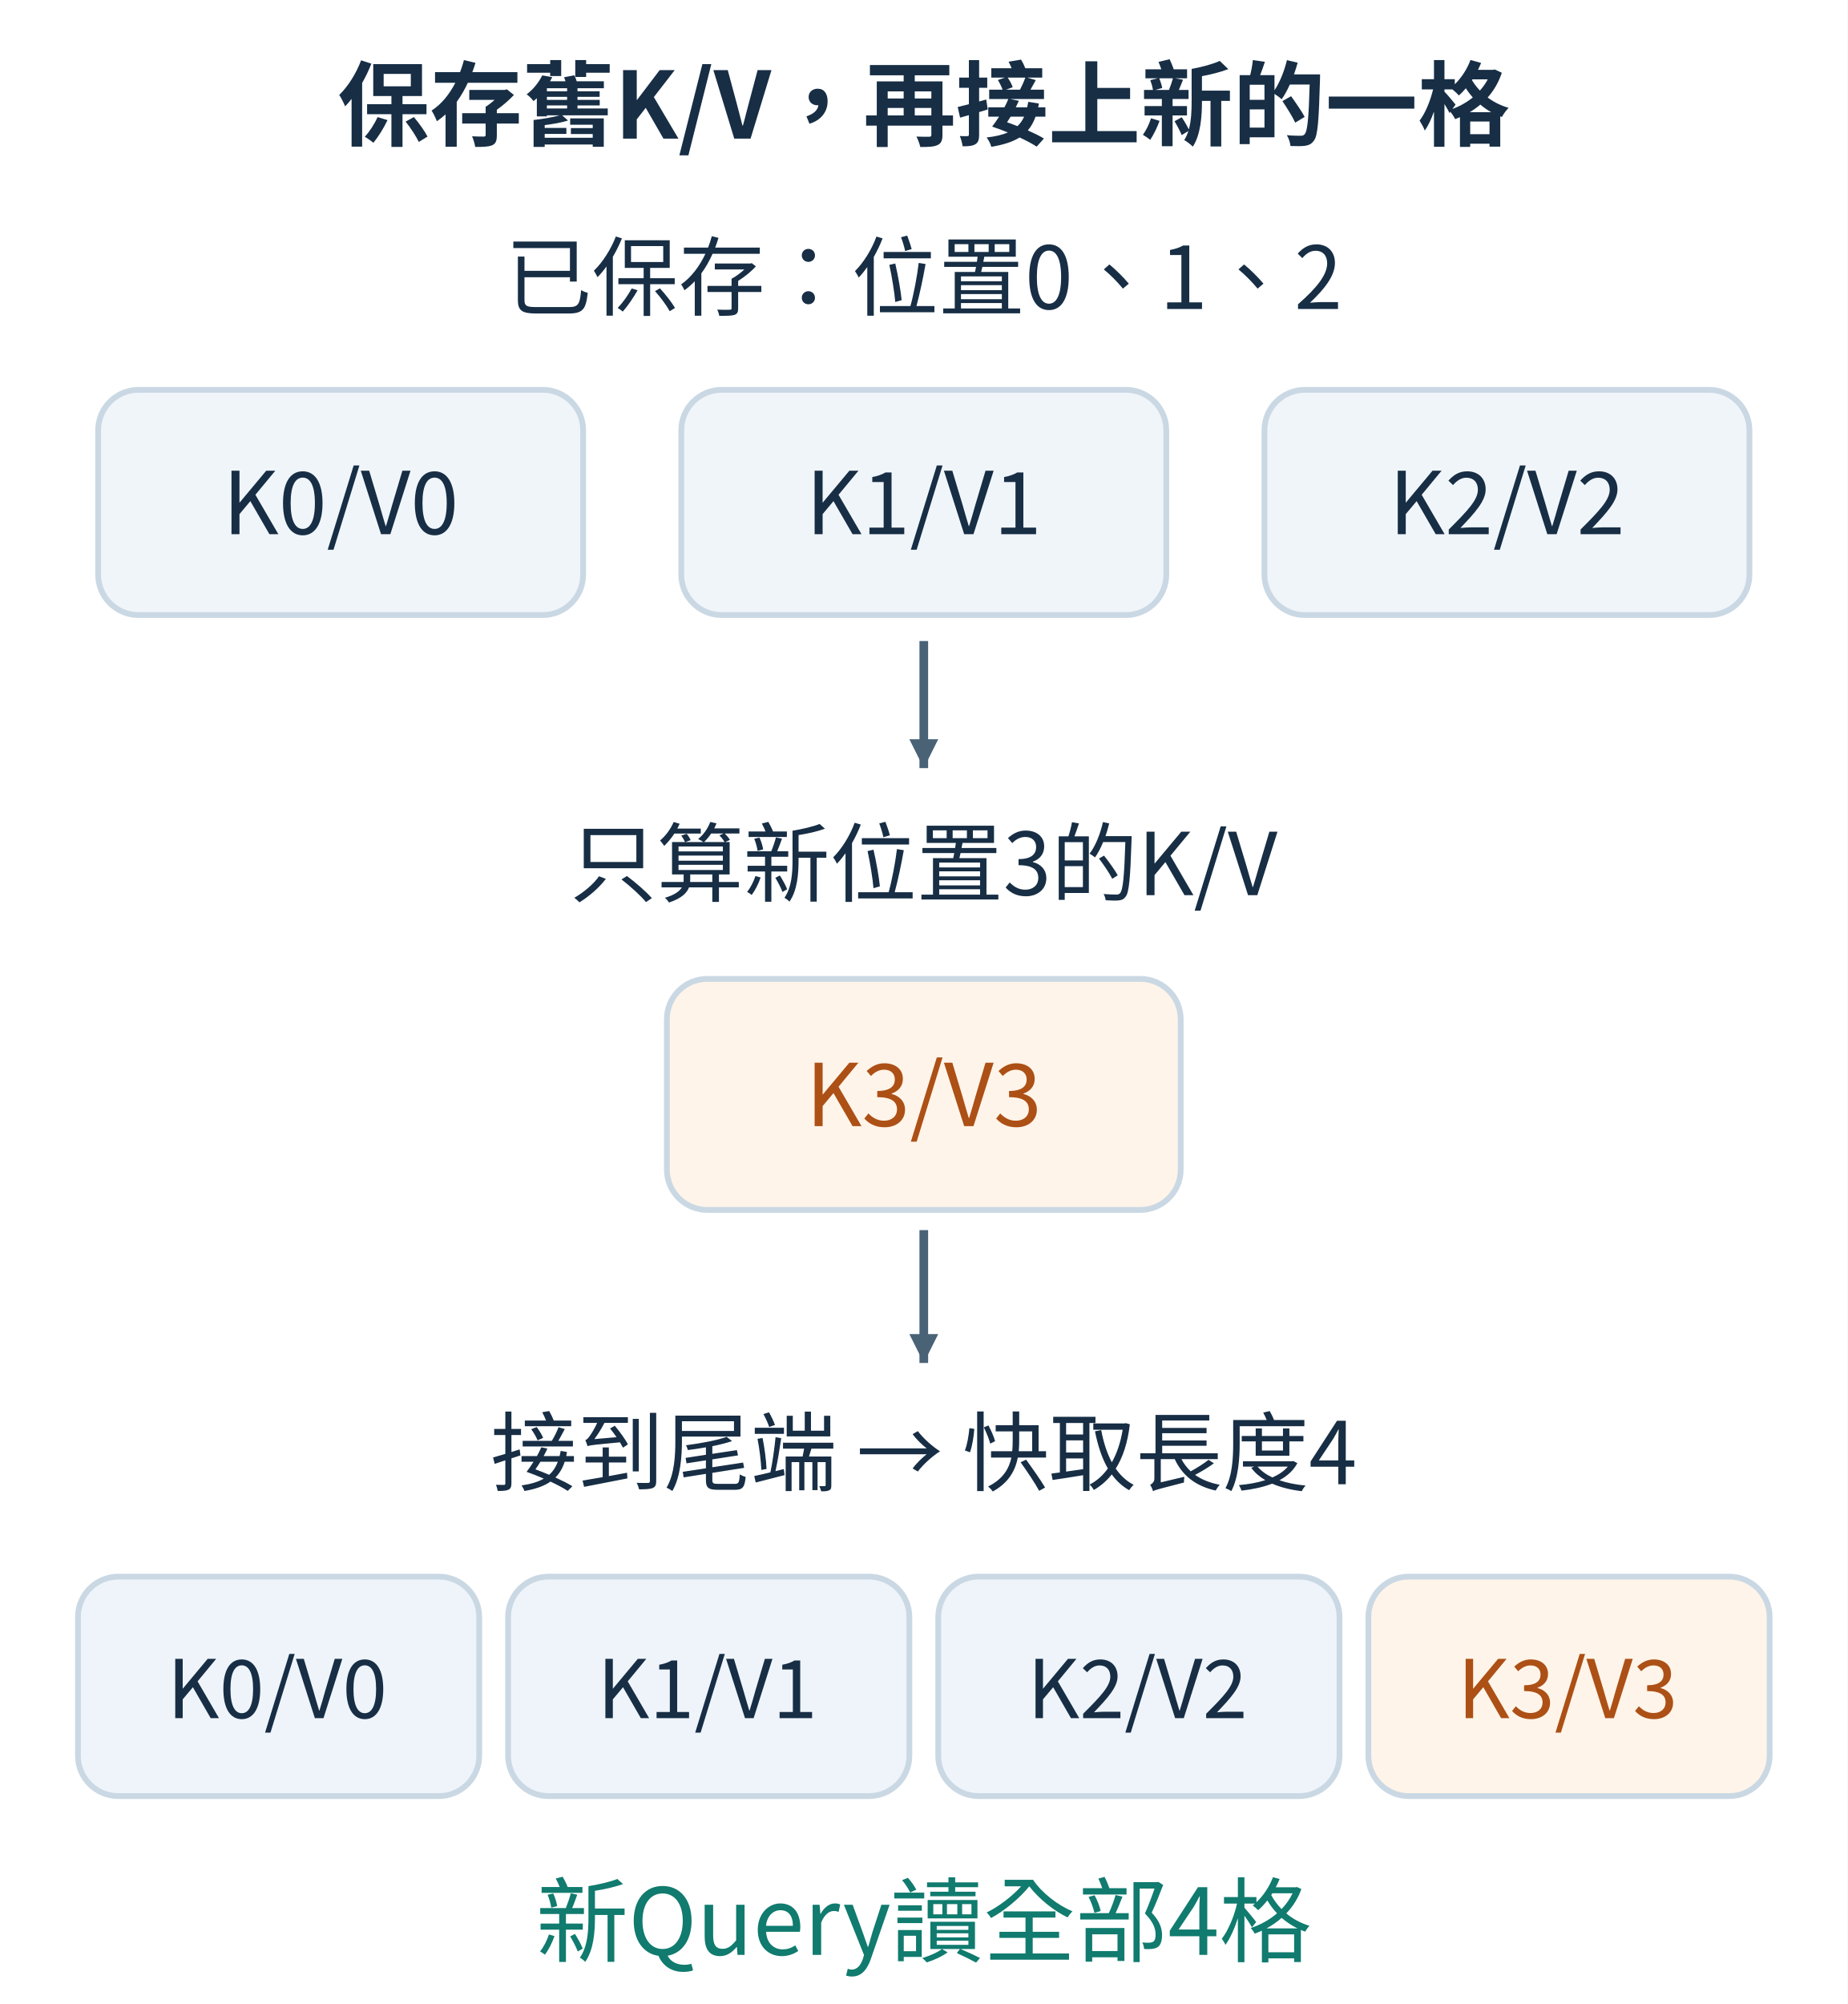
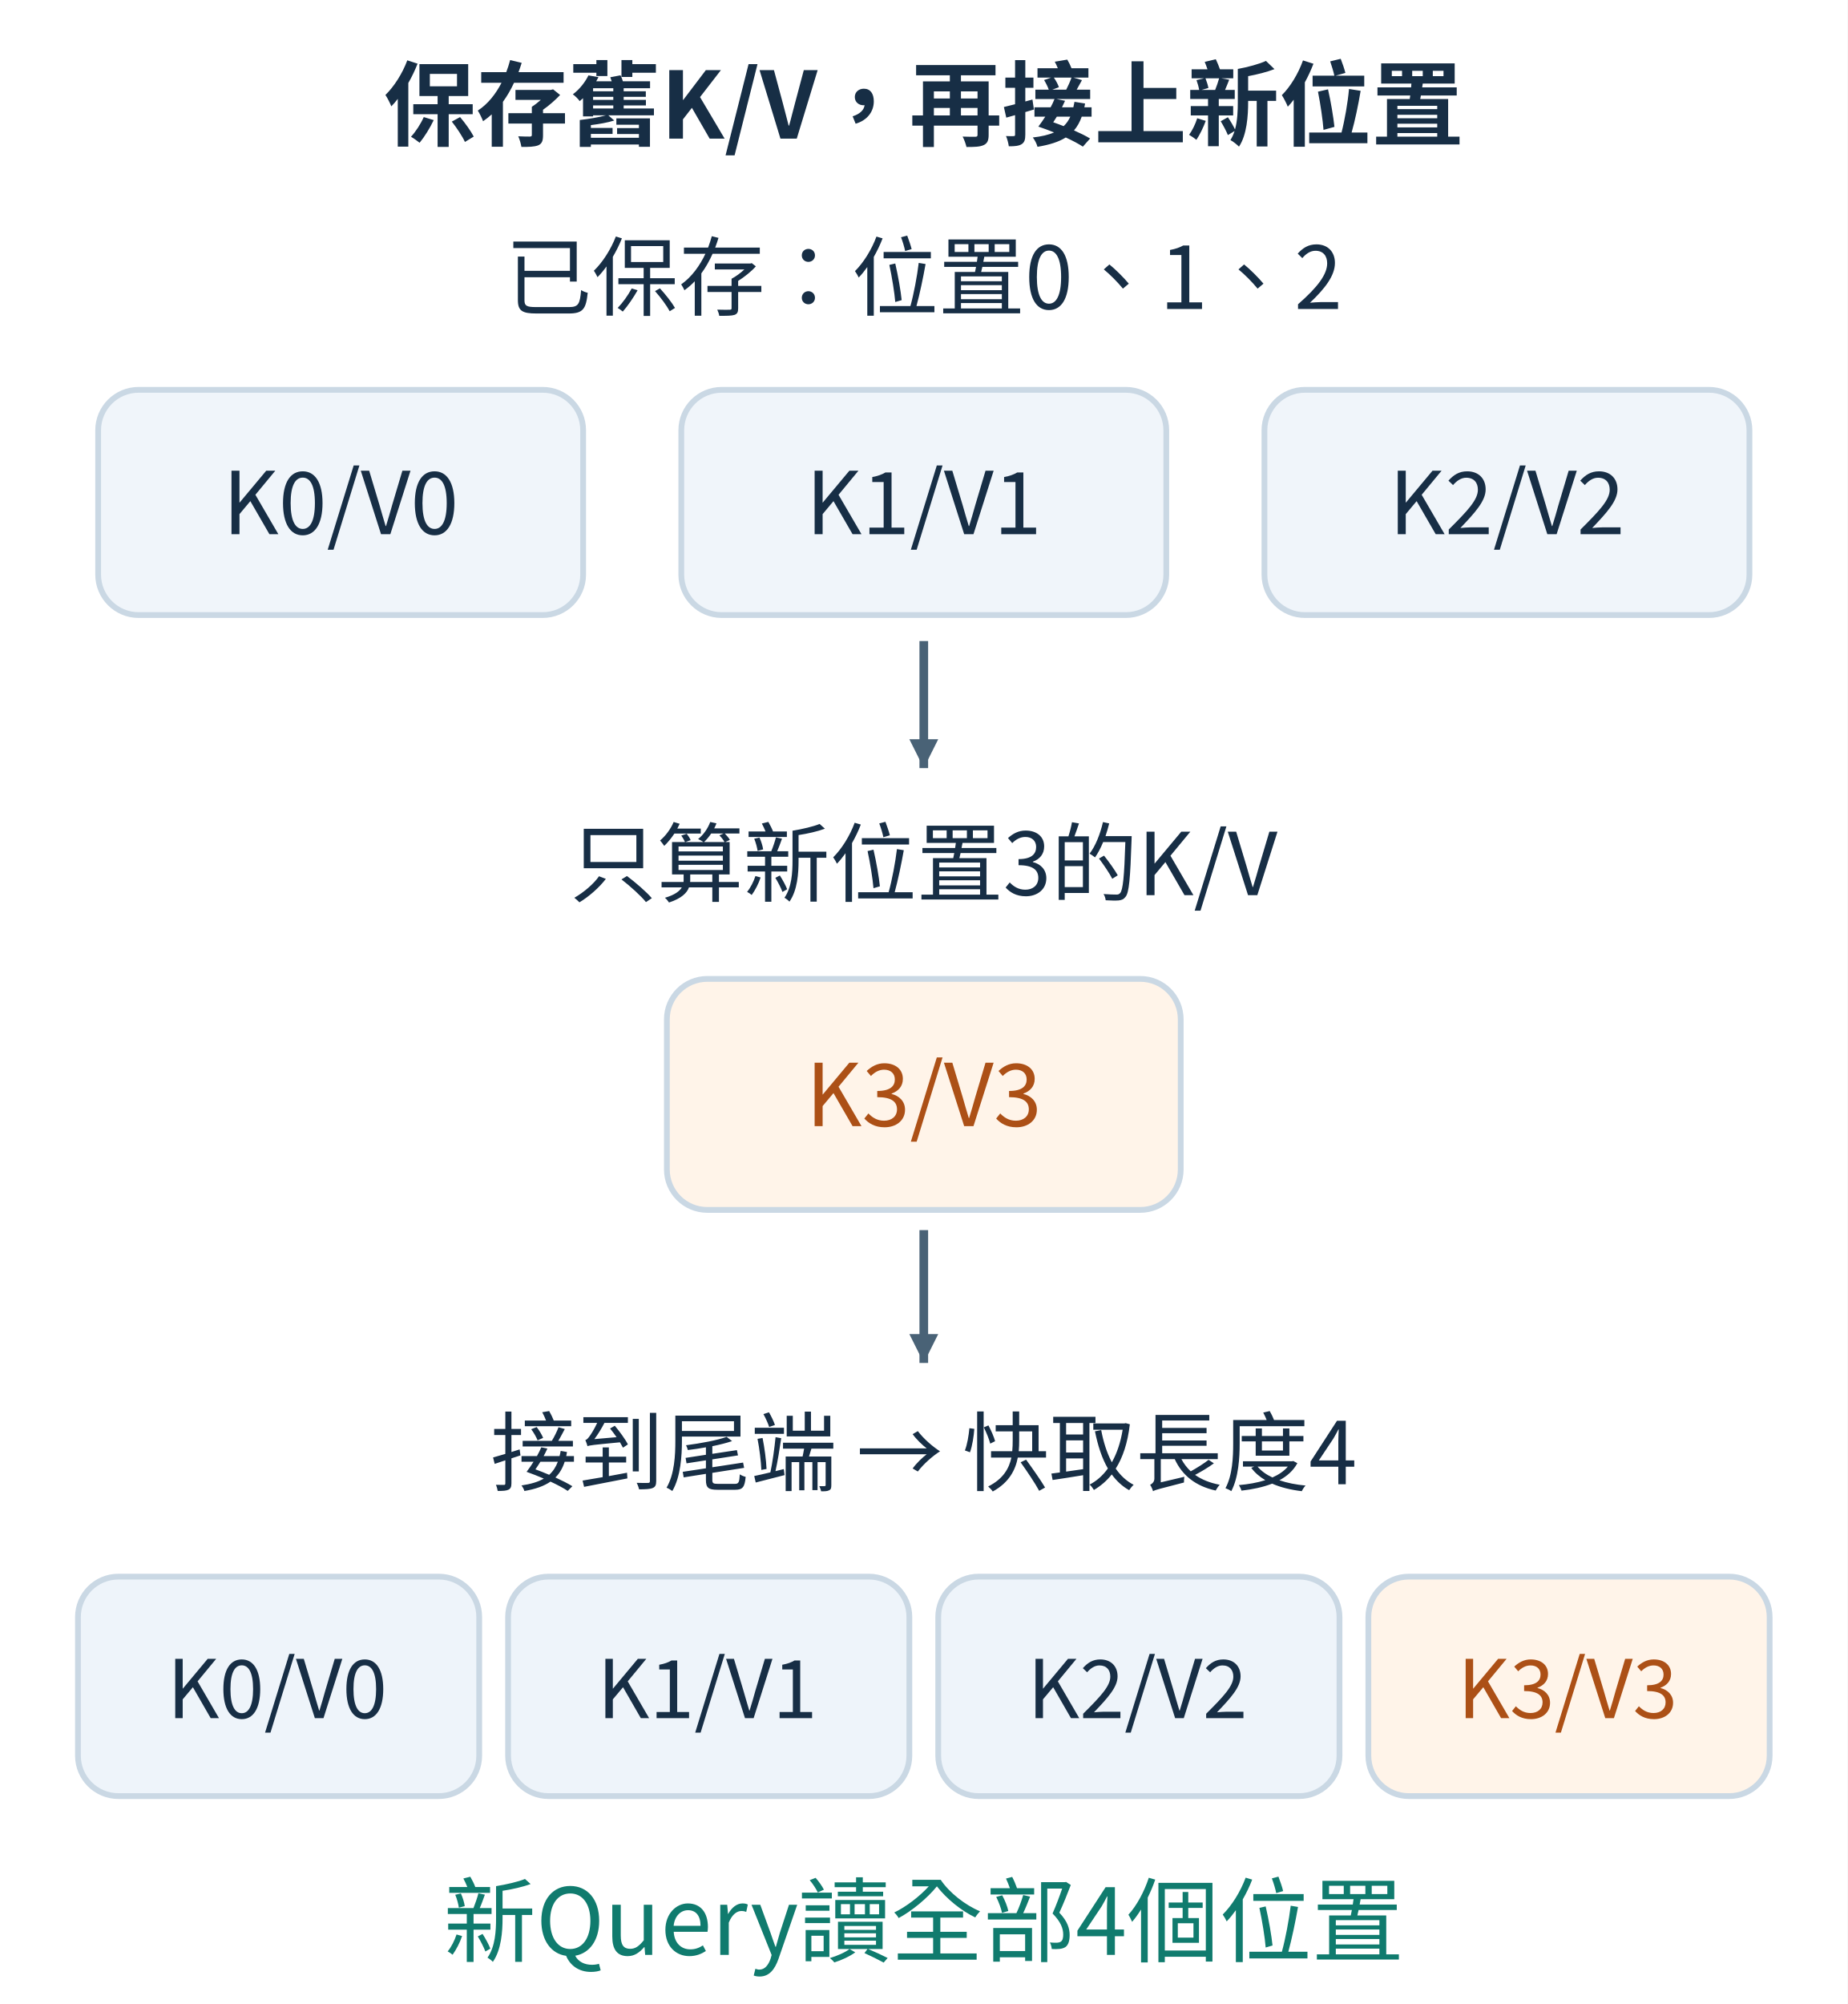
<svg xmlns="http://www.w3.org/2000/svg" viewBox="0 0 640 694" role="img" aria-labelledby="title desc">
  <defs>
    <marker id="arrow" markerUnits="userSpaceOnUse" markerWidth="12" markerHeight="12" refX="10" refY="5" orient="auto">
      <path d="M0,0 L10,5 L0,10" fill="#496276" />
    </marker>
    <marker id="arrow-blue" markerUnits="userSpaceOnUse" markerWidth="12" markerHeight="12" refX="10" refY="5" orient="auto">
      <path d="M0,0 L10,5 L0,10" fill="#245ba8" />
    </marker>
    <marker id="arrow-teal" markerUnits="userSpaceOnUse" markerWidth="12" markerHeight="12" refX="10" refY="5" orient="auto">
      <path d="M0,0 L10,5 L0,10" fill="#107b6e" />
    </marker>
    <marker id="arrow-orange" markerUnits="userSpaceOnUse" markerWidth="12" markerHeight="12" refX="10" refY="5" orient="auto">
      <path d="M0,0 L10,5 L0,10" fill="#ac5016" />
    </marker>
  </defs>
  <style>text{font-family:"Noto Sans CJK TC","Noto Sans CJK SC",sans-serif;fill:#172e45;font-size:30px} .small{font-size:28px} .title{font-size:32px;font-weight:700} .number{font-variant-numeric:tabular-nums}</style>
  <rect width="640" height="694" fill="#fff" />
-   <text x="320" y="48" text-anchor="middle" class="title" style="fill:#172e45;">保存舊K/V，再接上新的一格</text>
+   <text x="320" y="48" text-anchor="middle" class="title" style="fill:#172e45;">保存舊K/V，再接上新位置</text>
  <text x="320" y="107" text-anchor="middle" class="" style="fill:#172e45;">已保存：位置0、1、2</text>
  <rect x="34" y="135" width="168" height="78" rx="14" fill="#f0f5fa" stroke="#cad8e4" stroke-width="2" />
  <text x="118" y="185" text-anchor="middle" class="" style="fill:#172e45;">K0/V0</text>
  <rect x="236" y="135" width="168" height="78" rx="14" fill="#f0f5fa" stroke="#cad8e4" stroke-width="2" />
  <text x="320" y="185" text-anchor="middle" class="" style="fill:#172e45;">K1/V1</text>
  <rect x="438" y="135" width="168" height="78" rx="14" fill="#f0f5fa" stroke="#cad8e4" stroke-width="2" />
  <text x="522" y="185" text-anchor="middle" class="" style="fill:#172e45;">K2/V2</text>
  <line x1="320" y1="222" x2="320" y2="266" stroke="#496276" stroke-width="3" marker-end="url(#arrow)" />
  <text x="320" y="310" text-anchor="middle" class="" style="fill:#172e45;">只算新位置3的K/V</text>
  <rect x="231" y="339" width="178" height="80" rx="14" fill="#fff4e9" stroke="#cad8e4" stroke-width="2" />
  <text x="320" y="390" text-anchor="middle" class="" style="fill:#ac5016;">K3/V3</text>
  <line x1="320" y1="426" x2="320" y2="472" stroke="#496276" stroke-width="3" marker-end="url(#arrow)" />
  <text x="320" y="514" text-anchor="middle" class="" style="fill:#172e45;">接到尾端 → 快取長度4</text>
  <rect x="27" y="546" width="139" height="76" rx="14" fill="#eef4fa" stroke="#cad8e4" stroke-width="2" />
  <text x="96" y="595" text-anchor="middle" class="small" style="fill:#172e45;">K0/V0</text>
  <rect x="176" y="546" width="139" height="76" rx="14" fill="#eef4fa" stroke="#cad8e4" stroke-width="2" />
  <text x="245" y="595" text-anchor="middle" class="small" style="fill:#172e45;">K1/V1</text>
  <rect x="325" y="546" width="139" height="76" rx="14" fill="#eef4fa" stroke="#cad8e4" stroke-width="2" />
  <text x="394" y="595" text-anchor="middle" class="small" style="fill:#172e45;">K2/V2</text>
  <rect x="474" y="546" width="139" height="76" rx="14" fill="#fff4e9" stroke="#cad8e4" stroke-width="2" />
  <text x="543" y="595" text-anchor="middle" class="small" style="fill:#ac5016;">K3/V3</text>
-   <text x="320" y="677" text-anchor="middle" class="" style="fill:#107b6e;font-size:32px;">新Query讀全部4格</text>
+   <text x="320" y="677" text-anchor="middle" class="" style="fill:#107b6e;font-size:32px;">新Query讀全部4個位置</text>
</svg>
